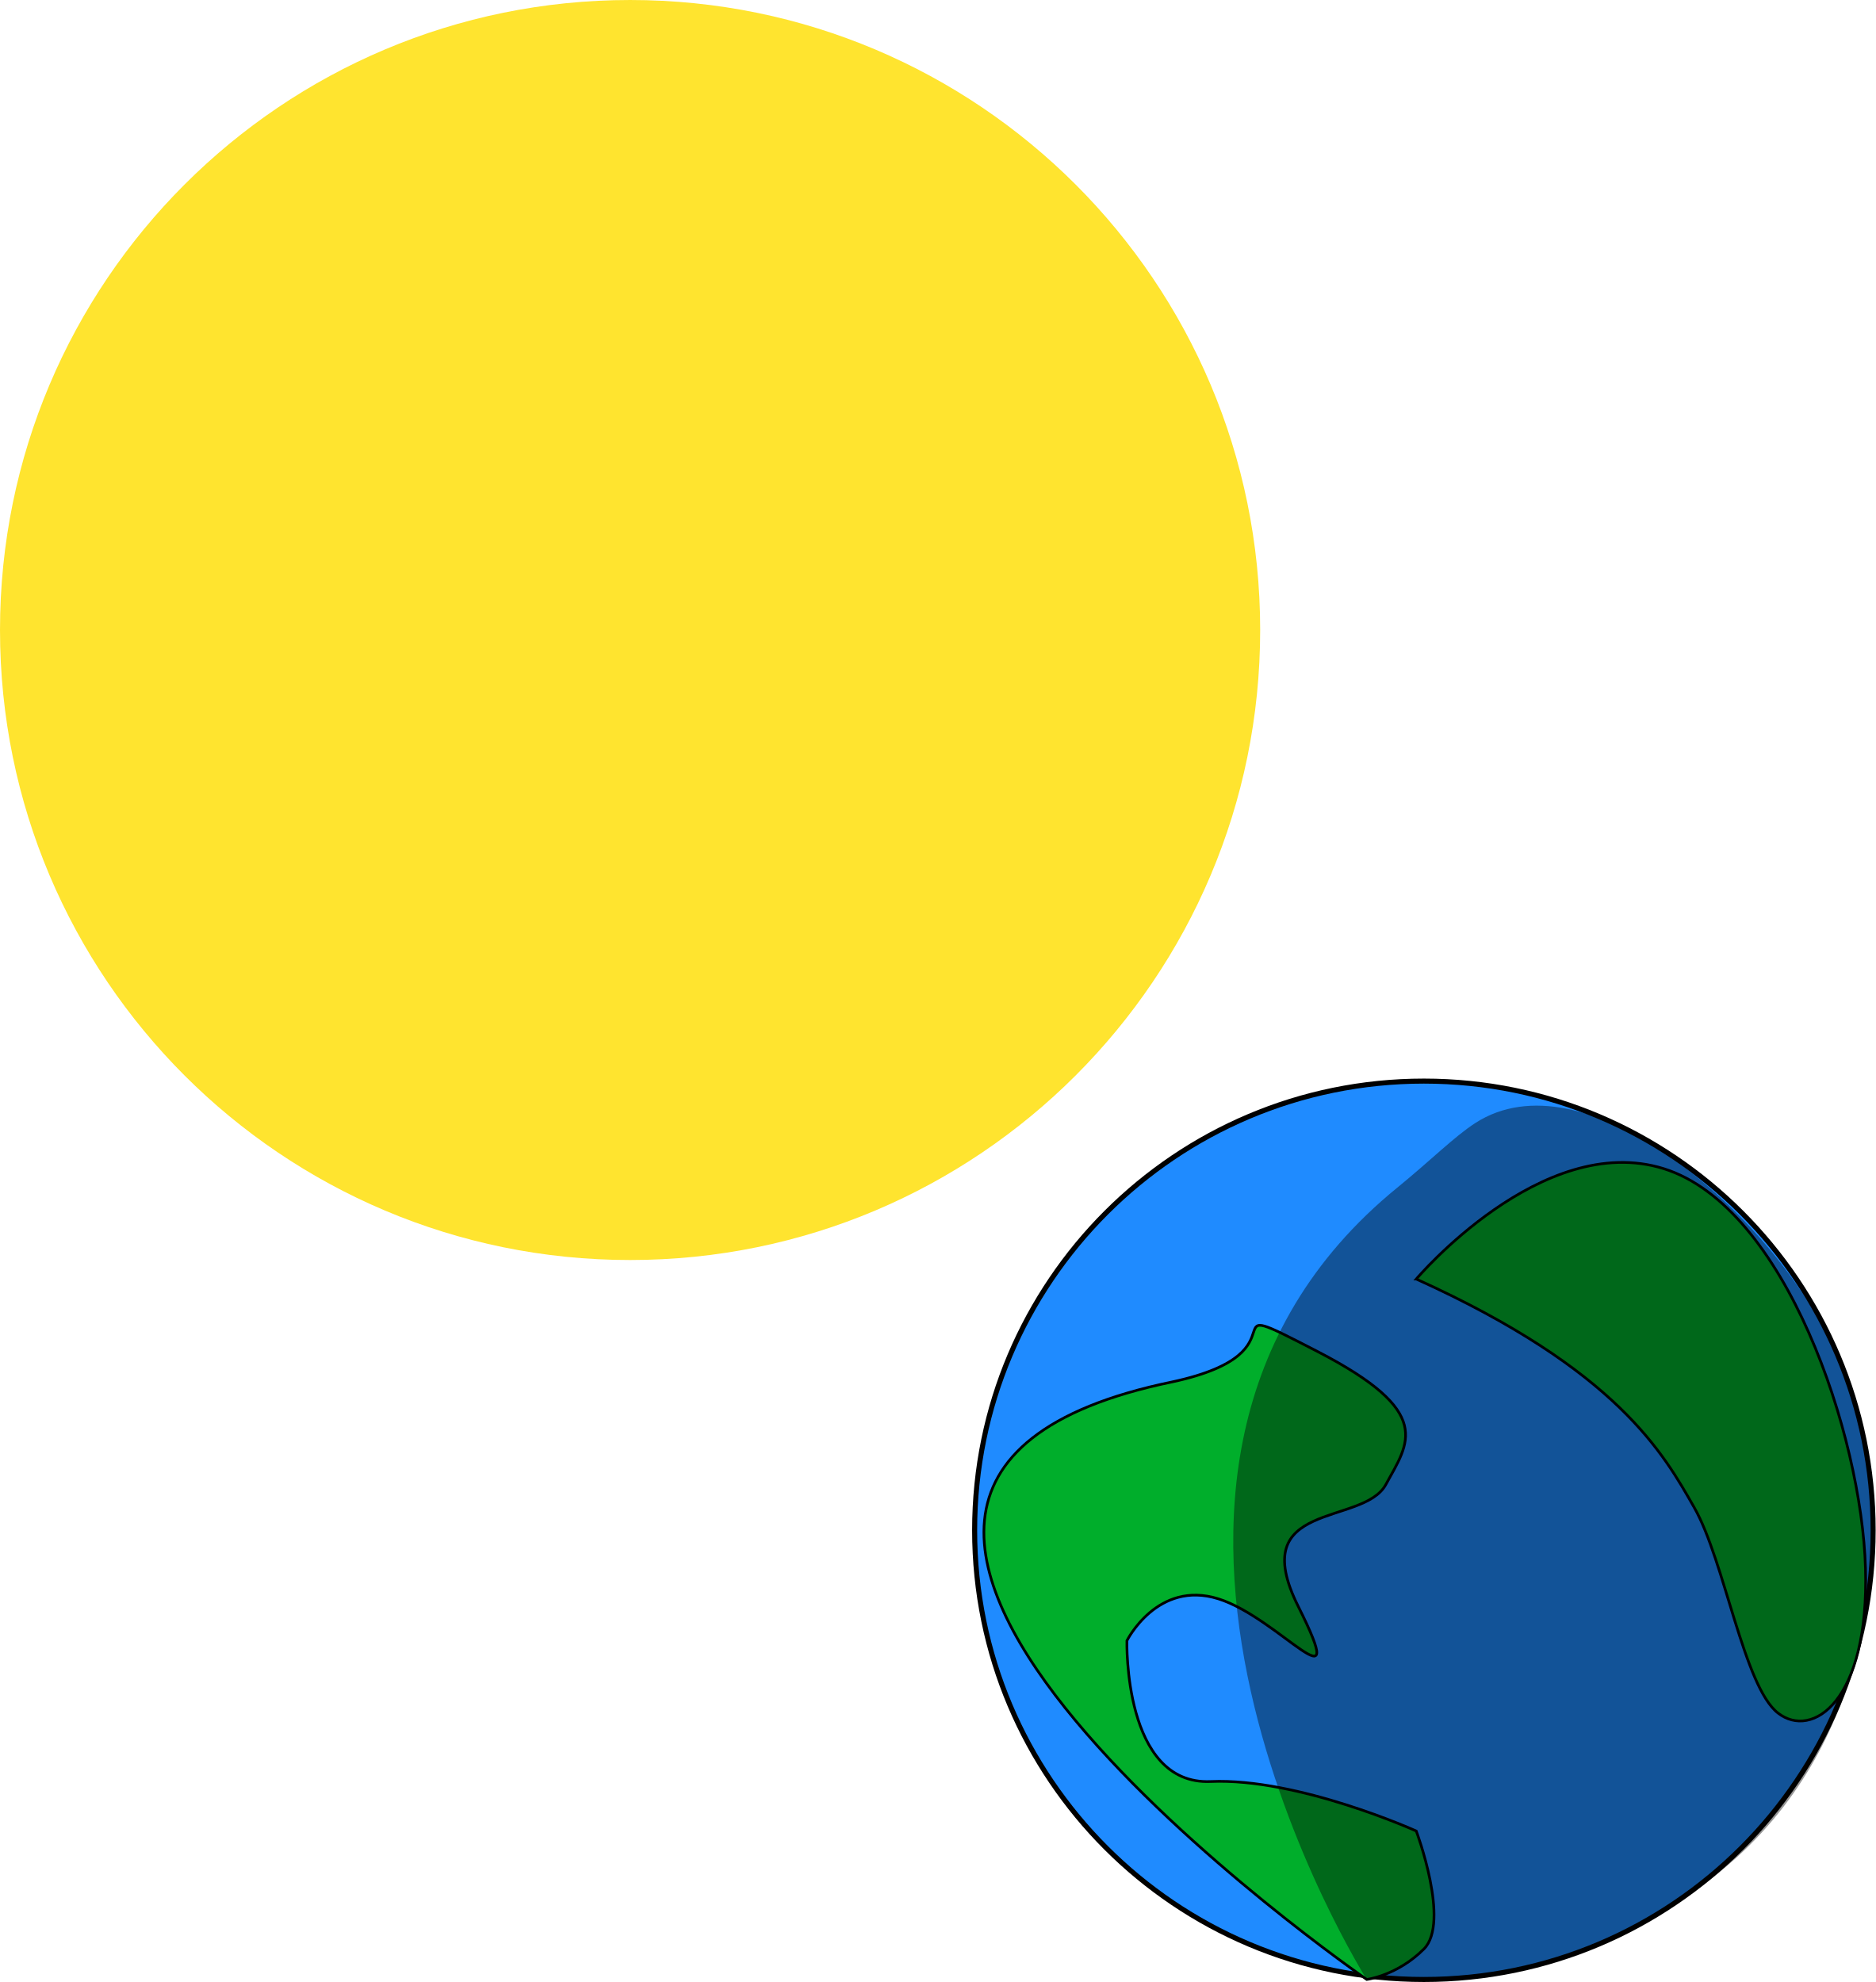
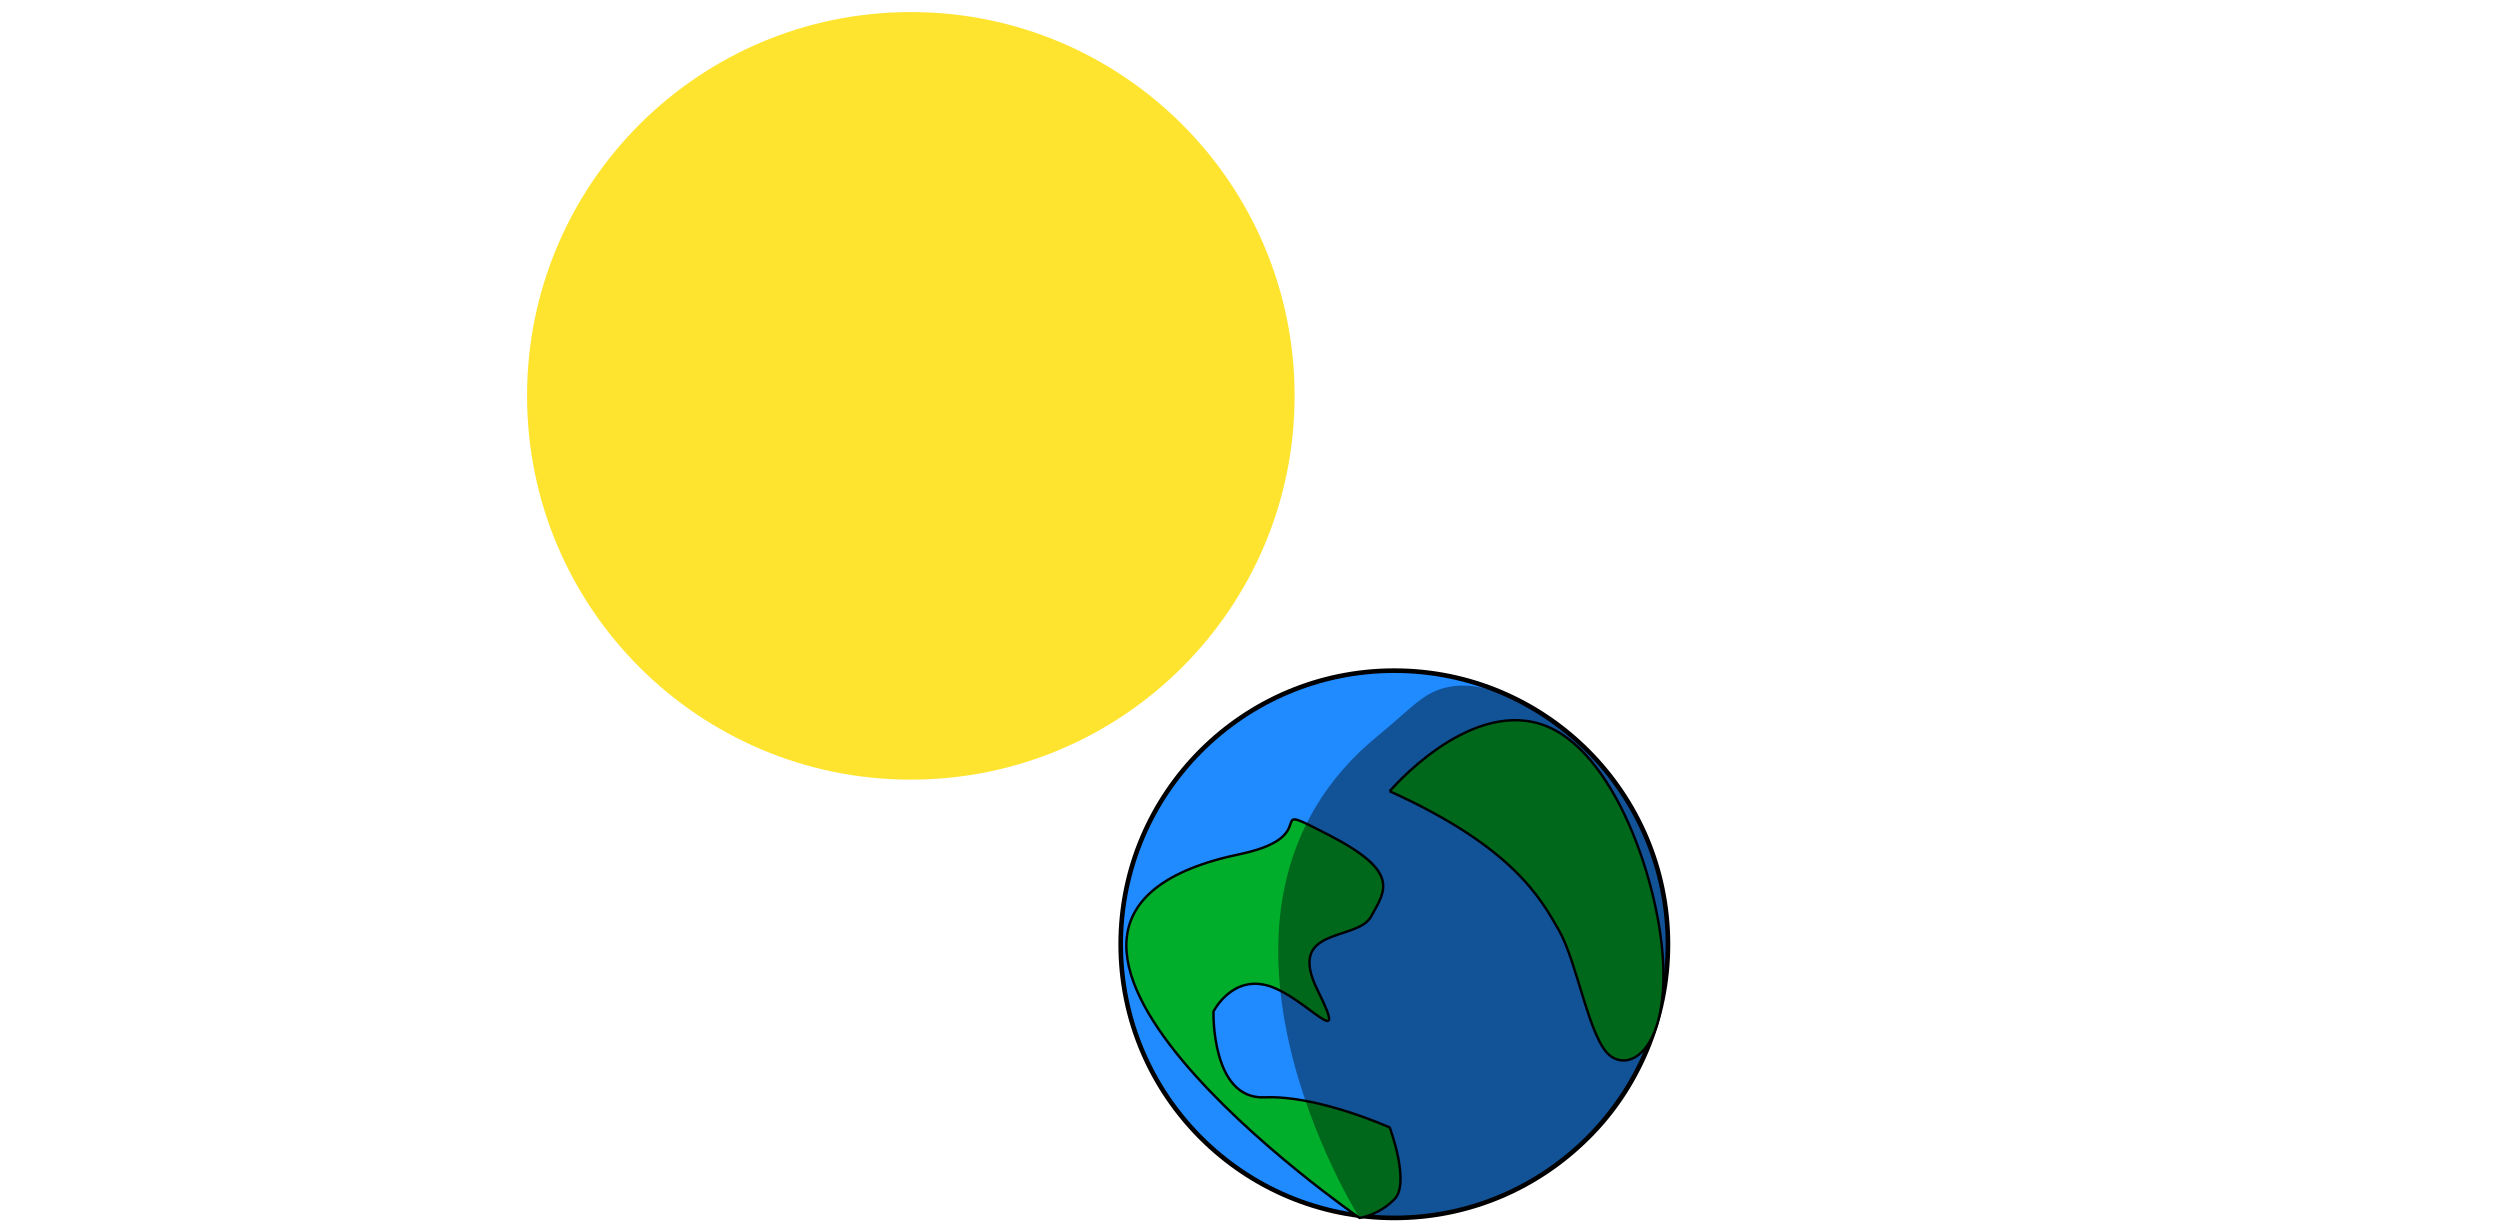
- <svg xmlns="http://www.w3.org/2000/svg" width="186.214mm" height="196.798mm" viewBox="0 0 186.214 196.798" version="1.1" id="svg8">
+ <svg xmlns="http://www.w3.org/2000/svg" width="1024" height="500" viewBox="0 0 270.933 132.292" version="1.1" id="svg8">
  <defs id="defs2" />
-   <g id="layer1" transform="translate(-5.291667,-62.27678)">
-     <circle style="fill:#1f8bff;fill-opacity:1;stroke:#000000;stroke-width:0.5;stroke-linejoin:round;stroke-miterlimit:4;stroke-dasharray:none;stroke-dashoffset:0;stroke-opacity:1" id="path817" cx="146.655" cy="214.223" r="44.601" />
-     <path style="fill:#00ae2b;fill-opacity:1;stroke:#000000;stroke-width:0.265px;stroke-linecap:butt;stroke-linejoin:miter;stroke-opacity:1" d="m 121.708,199.482 c 13.985,-3.024 2.646,-9.071 14.363,-3.024 11.717,6.048 9.071,9.071 6.804,13.229 -2.268,4.158 -13.985,1.512 -8.693,12.095 5.292,10.583 -1.89,1.134 -7.938,-0.756 -6.048,-1.89 -9.071,4.158 -9.071,4.158 0,0 -0.378,14.363 8.315,13.985 8.693,-0.378 20.411,4.914 20.411,4.914 0,0 3.402,9.071 0.756,11.717 -2.646,2.646 -5.67,3.024 -5.67,3.024 0,0 -70.682,-48.759 -19.277,-59.342 z" id="path859" />
-     <path style="fill:#00ae2b;fill-opacity:1;stroke:#000000;stroke-width:0.265px;stroke-linecap:butt;stroke-linejoin:miter;stroke-opacity:1" d="m 145.899,189.277 c 20.033,9.071 24.568,17.387 27.592,22.679 3.024,5.292 4.914,17.765 8.315,20.411 3.402,2.646 9.071,-1.134 8.693,-14.363 -0.378,-13.229 -7.938,-35.908 -20.033,-39.688 -12.095,-3.78 -24.568,10.961 -24.568,10.961 z" id="path861" />
-     <circle style="fill:#ffe42f;fill-opacity:1;stroke:#000000;stroke-width:0;stroke-linejoin:round;stroke-miterlimit:4;stroke-dasharray:none;stroke-dashoffset:0;stroke-opacity:1" id="path866" cx="67.847" cy="124.832" r="62.555" />
-     <path style="fill:#000000;fill-opacity:0.403;stroke:none;stroke-width:0.265px;stroke-linecap:butt;stroke-linejoin:miter;stroke-opacity:1" d="m 140.985,258.824 c 0,0 -31.75,-50.271 3.024,-78.619 3.327,-2.712 5.69,-5.095 7.767,-6.43 10.724,-6.892 28.483,8.379 34.777,20.861 5.462,10.832 4.5,20.251 4.5,20.251 0,0 1.048,18.889 -13.435,31.901 -4.808,4.32 -11.619,8.648 -20.462,10.766 -4.828,1.157 -10.693,1.224 -16.171,1.269" id="path868" />
+   <g id="layer1" transform="translate(-5.291667,-126.7827)">
+     <ellipse style="fill:#1f8bff;fill-opacity:1;stroke:#000000;stroke-width:0.5;stroke-linejoin:round;stroke-miterlimit:4;stroke-dasharray:none;stroke-dashoffset:0;stroke-opacity:1" id="path817" cx="156.4" cy="229.118" rx="29.654" ry="29.655" />
+     <path style="fill:#00ae2b;fill-opacity:1;stroke:#000000;stroke-width:0.265px;stroke-linecap:butt;stroke-linejoin:miter;stroke-opacity:1" d="m 139.813,219.317 c 9.298,-2.011 1.759,-6.032 9.55,-2.011 7.791,4.021 6.031,6.032 4.524,8.796 -1.508,2.764 -9.298,1.005 -5.78,8.042 3.518,7.037 -1.257,0.754 -5.277,-0.503 -4.021,-1.257 -6.031,2.764 -6.031,2.764 0,0 -0.251,9.55 5.529,9.299 5.78,-0.251 13.571,3.267 13.571,3.267 0,0 2.262,6.032 0.503,7.791 -1.759,1.759 -3.77,2.011 -3.77,2.011 0,0 -46.995,-32.42 -12.817,-39.457 z" id="path859" />
+     <path style="fill:#00ae2b;fill-opacity:1;stroke:#000000;stroke-width:0.265px;stroke-linecap:butt;stroke-linejoin:miter;stroke-opacity:1" d="m 155.897,212.532 c 13.319,6.032 16.335,11.561 18.346,15.079 2.01,3.518 3.267,11.812 5.529,13.571 2.262,1.759 6.031,-0.754 5.78,-9.55 -0.251,-8.796 -5.277,-23.875 -13.319,-26.388 -8.042,-2.513 -16.335,7.288 -16.335,7.288 z" id="path861" />
+     <ellipse style="fill:#ffe42f;fill-opacity:1;stroke:#000000;stroke-width:0;stroke-linejoin:round;stroke-miterlimit:4;stroke-dasharray:none;stroke-dashoffset:0;stroke-opacity:1" id="path866" cx="104.002" cy="169.682" rx="41.592" ry="41.593" />
+     <path style="fill:#000000;fill-opacity:0.403;stroke:none;stroke-width:0.265px;stroke-linecap:butt;stroke-linejoin:miter;stroke-opacity:1" d="m 152.63,258.774 c 0,0 -21.11,-33.425 2.01,-52.274 2.212,-1.803 3.783,-3.388 5.164,-4.276 7.13,-4.583 18.938,5.571 23.123,13.871 3.632,7.202 2.992,13.465 2.992,13.465 0,0 0.697,12.559 -8.932,21.211 -3.197,2.872 -7.725,5.75 -13.605,7.159 -3.21,0.769 -7.11,0.814 -10.752,0.844" id="path868" />
  </g>
</svg>
